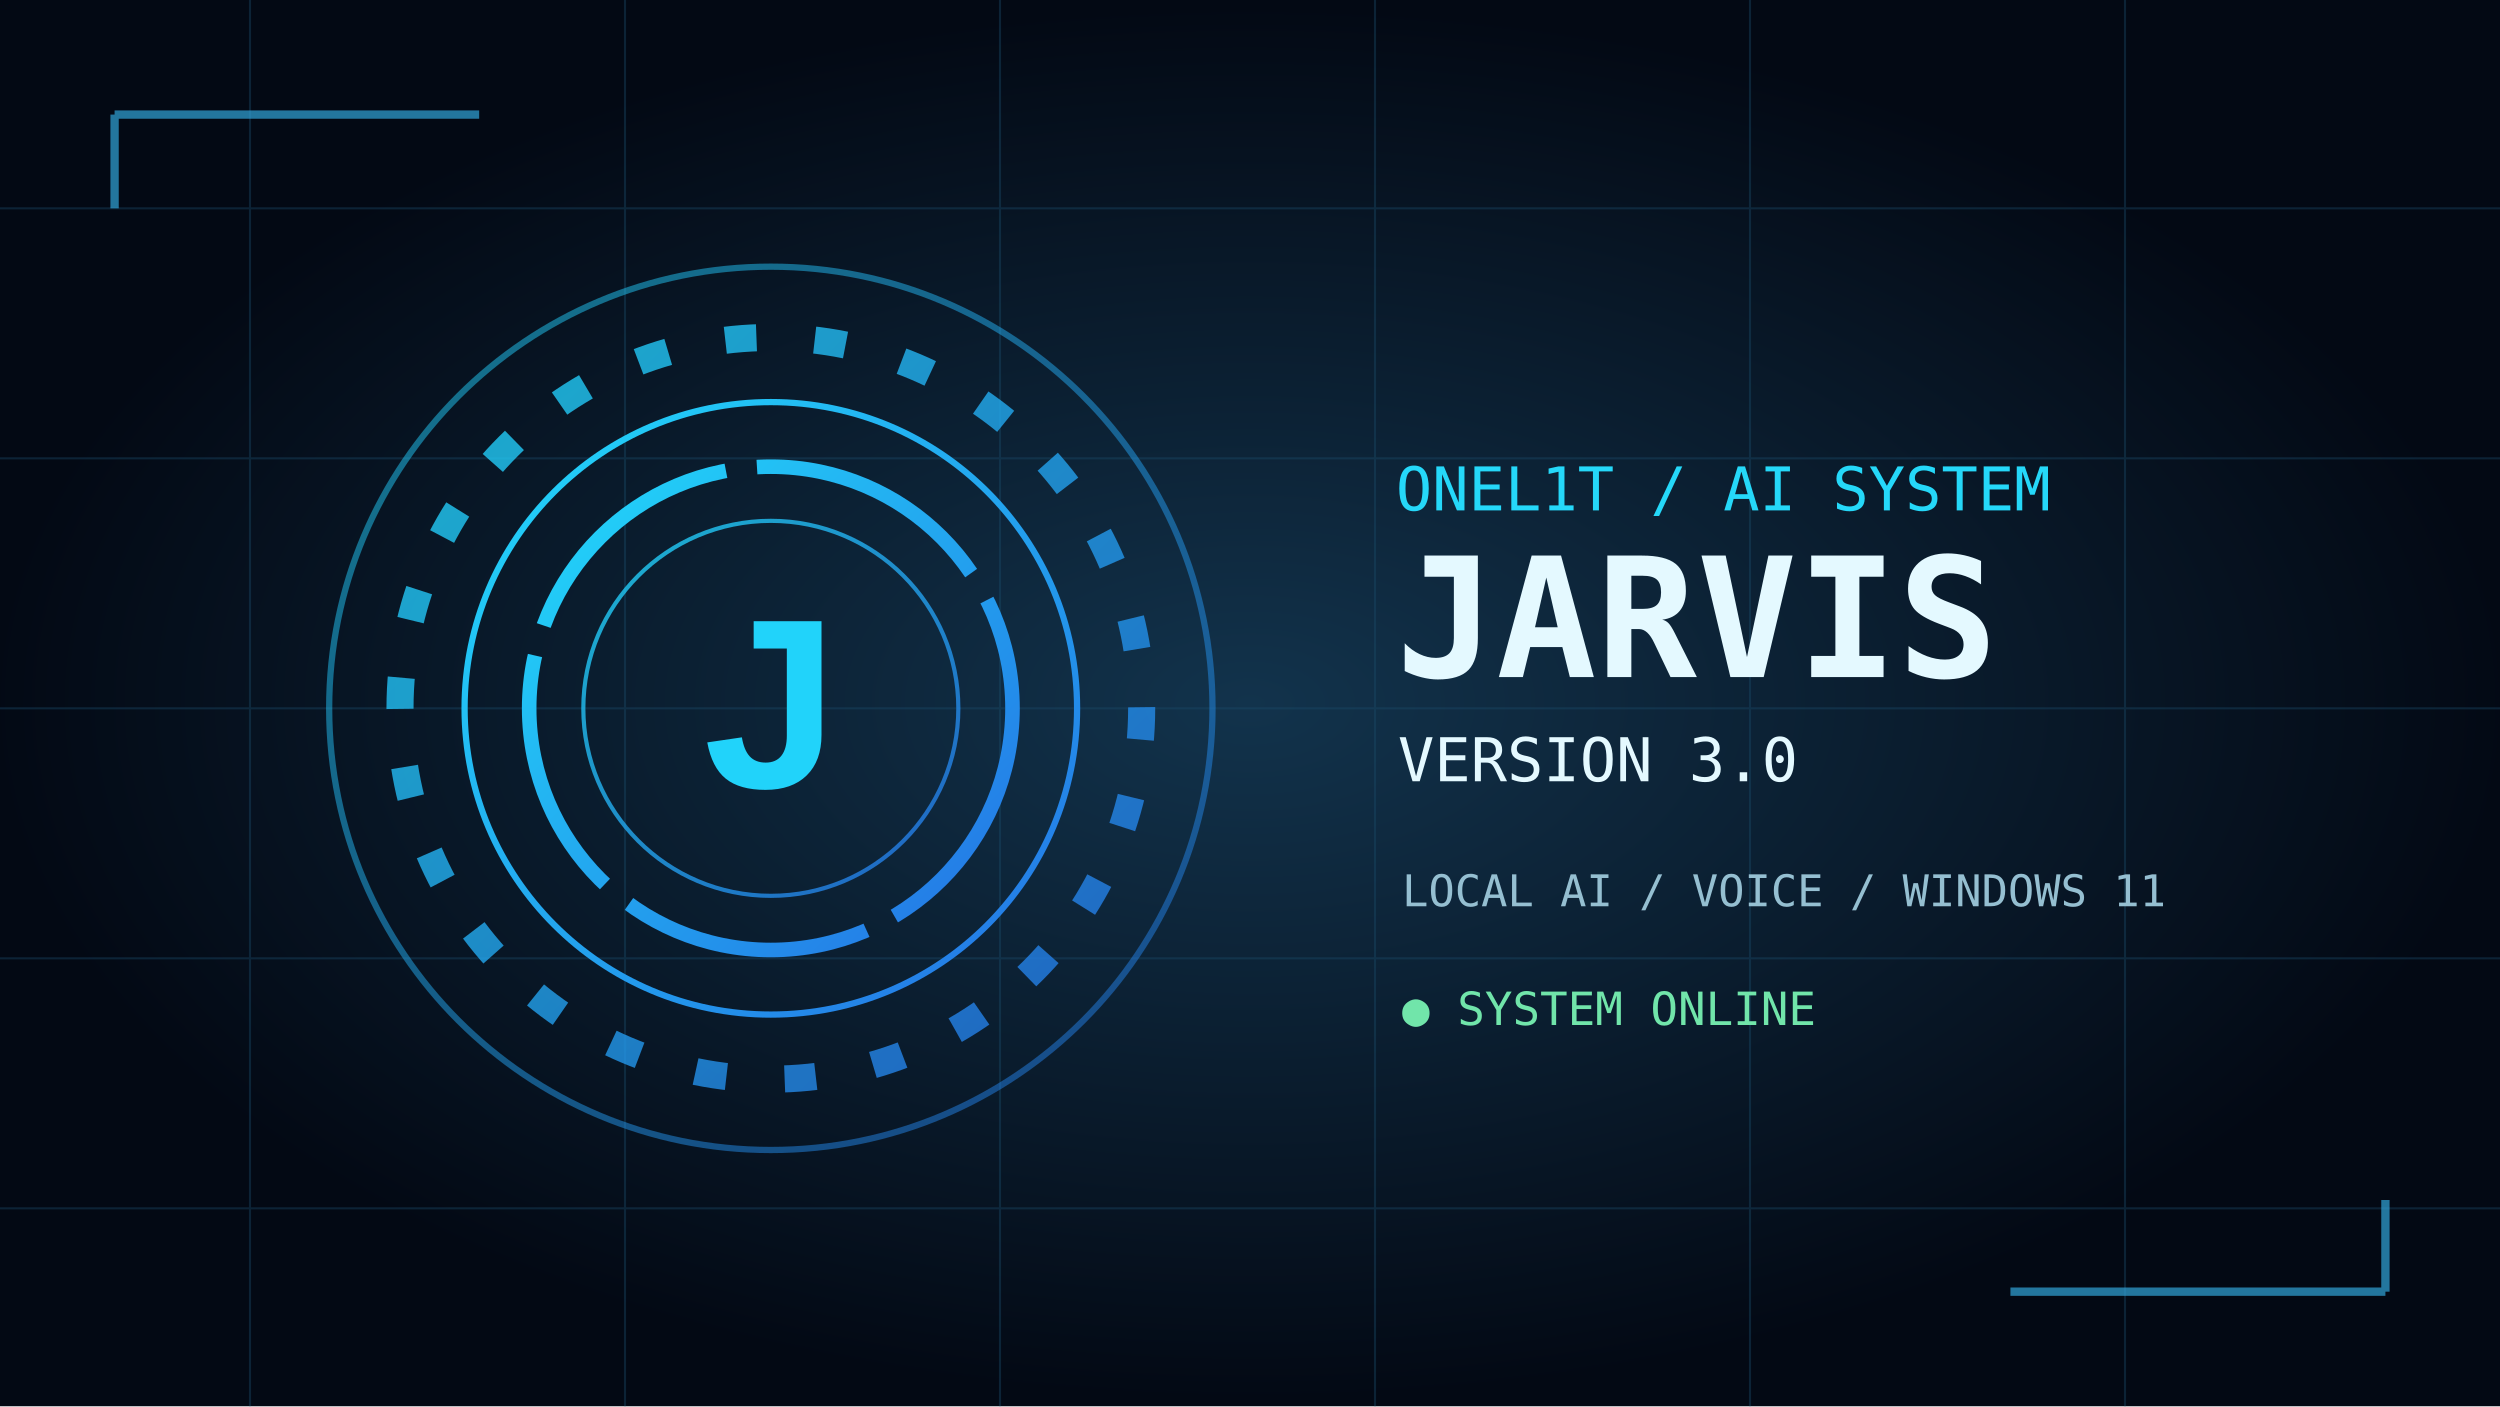
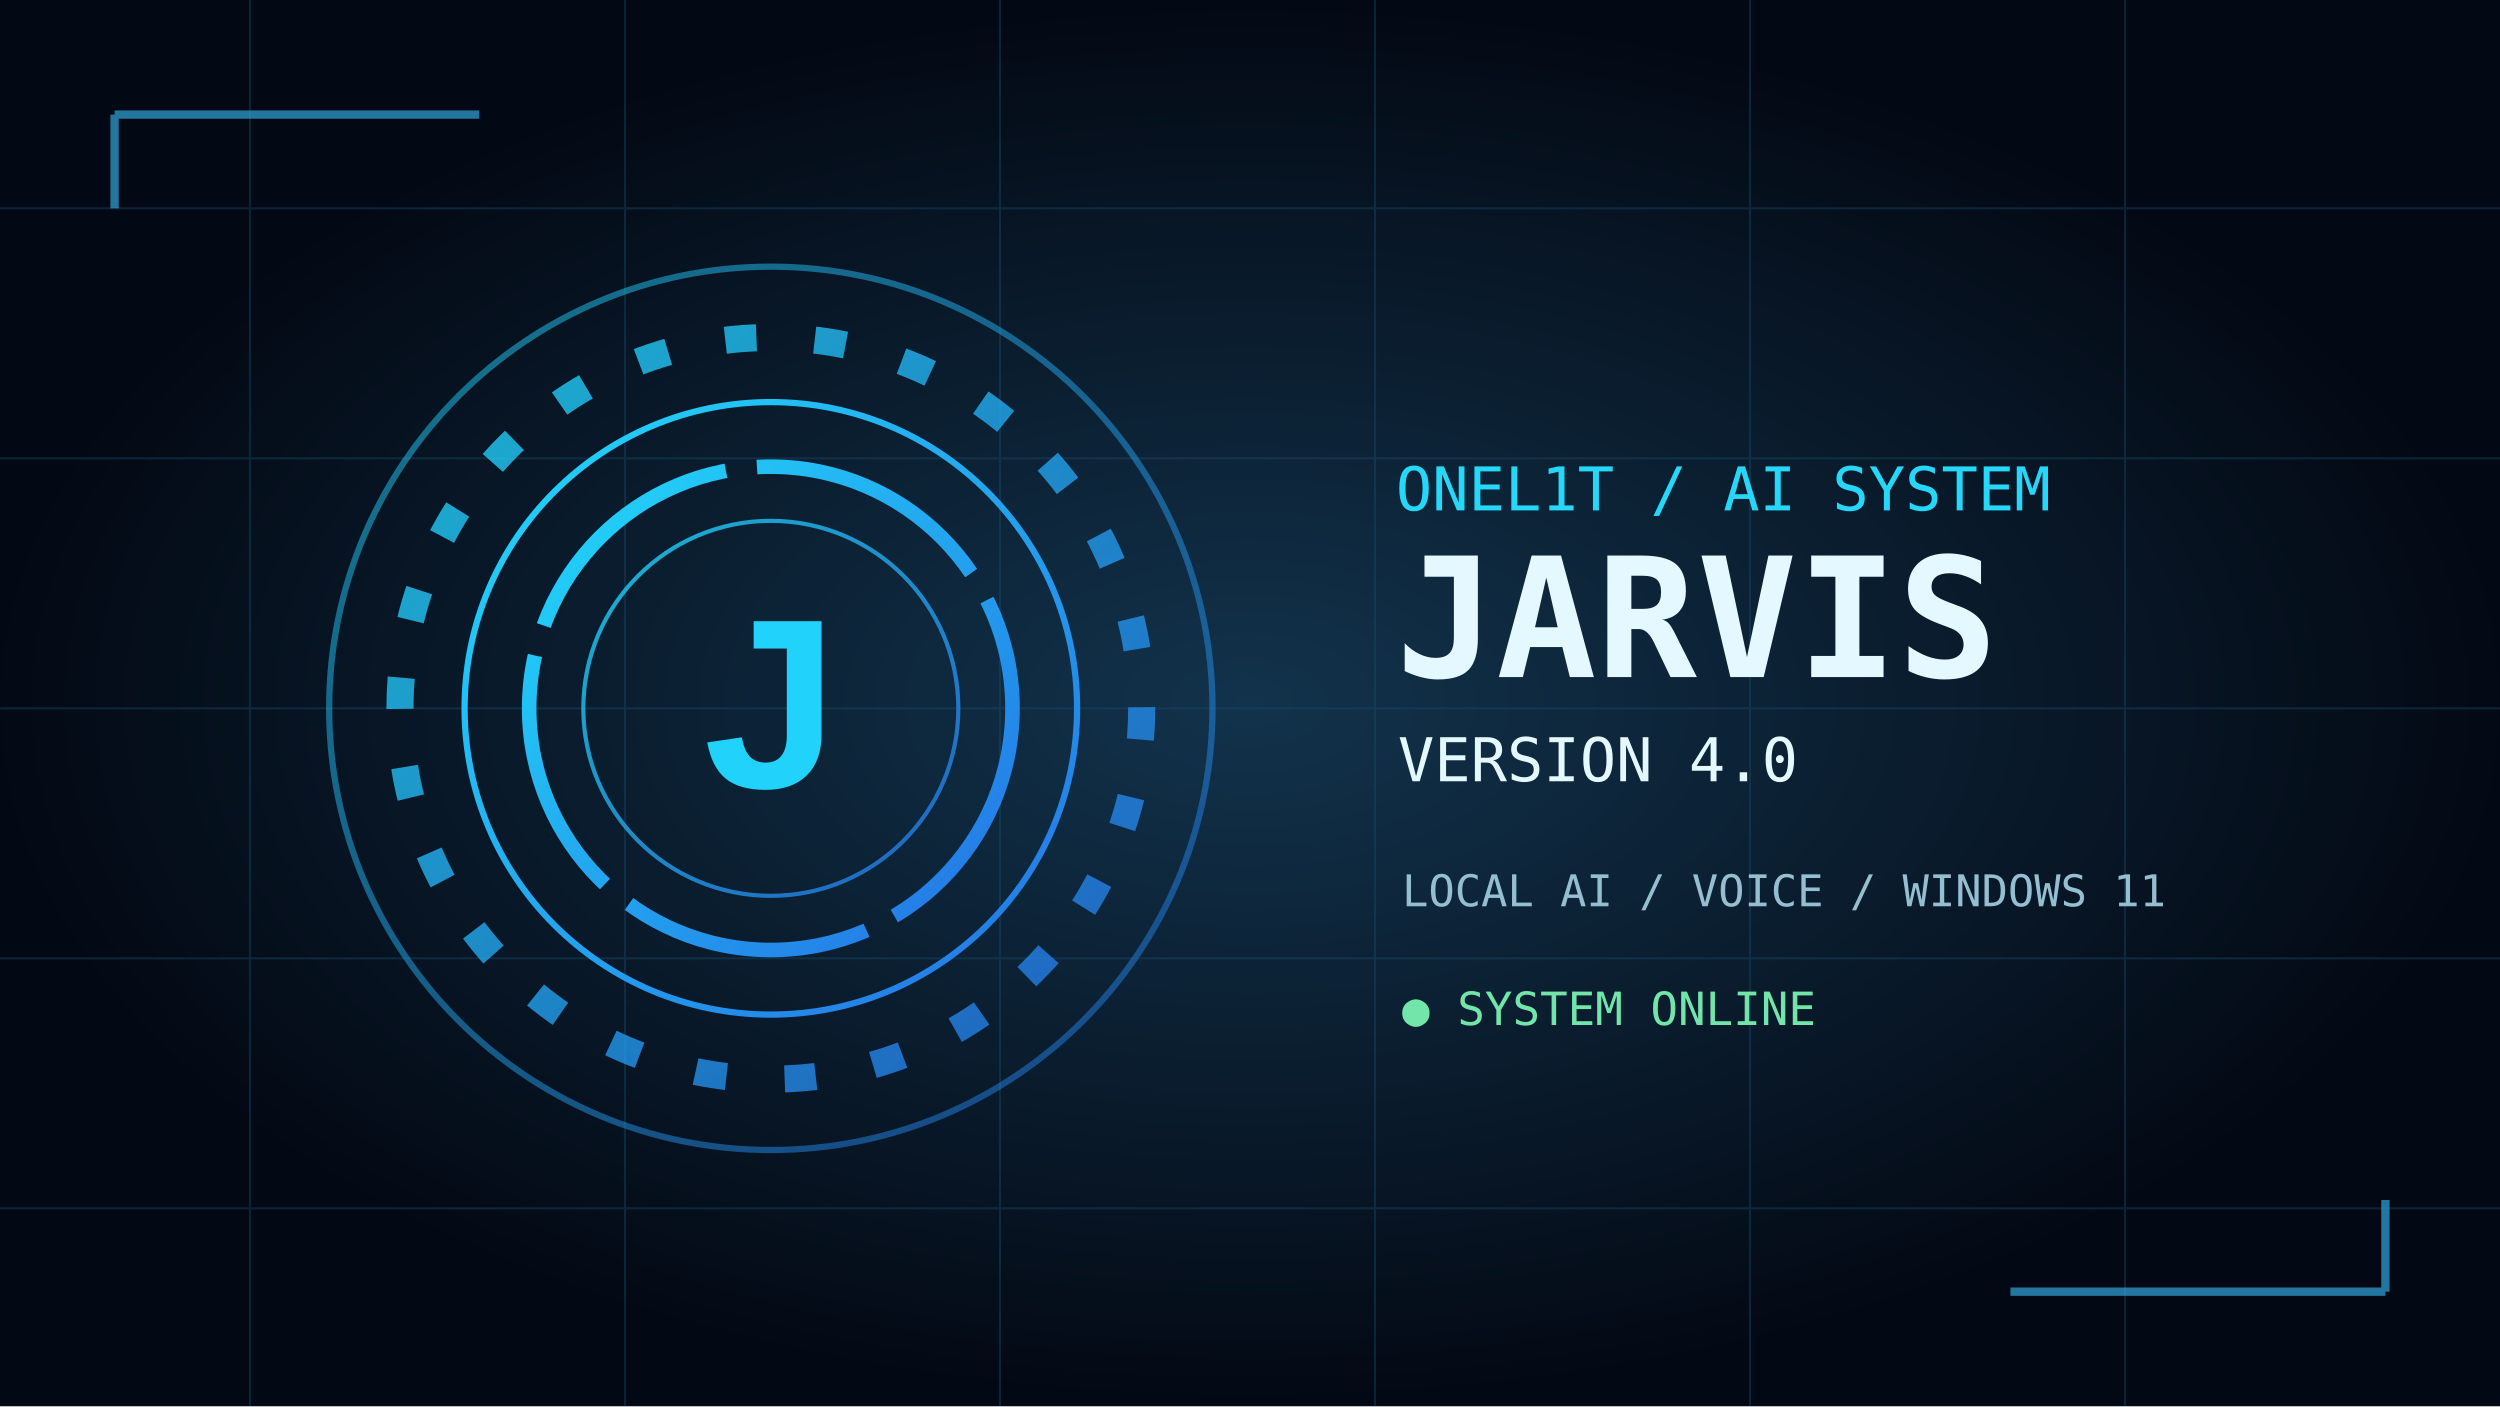
- <svg xmlns="http://www.w3.org/2000/svg" width="1200" height="675" viewBox="0 0 1200 675" role="img" aria-label="JARVIS 3.0 cyan futuristic UI concept art">
+ <svg xmlns="http://www.w3.org/2000/svg" width="1200" height="675" viewBox="0 0 1200 675" role="img" aria-label="JARVIS 4.0 cyan futuristic UI concept art">
  <defs>
    <radialGradient id="bg">
      <stop stop-color="#12334c" />
      <stop offset="1" stop-color="#030914" />
    </radialGradient>
    <linearGradient id="gl" x2="1" y2="1">
      <stop stop-color="#22dafa" />
      <stop offset="1" stop-color="#2471e4" />
    </linearGradient>
  </defs>
  <rect width="1200" height="675" fill="url(#bg)" />
  <g stroke="#1a4a68" opacity=".4">
    <path d="M0 100H1200M0 220H1200M0 340H1200M0 460H1200M0 580H1200M120 0V675M300 0V675M480 0V675M660 0V675M840 0V675M1020 0V675" />
  </g>
  <g transform="translate(370 340)" fill="none" stroke="url(#gl)">
    <circle r="212" stroke-width="3" opacity=".5" />
    <circle r="178" stroke-width="13" stroke-dasharray="15 28" opacity=".8" />
    <circle r="147" stroke-width="3" />
    <circle r="116" stroke-width="7" stroke-dasharray="120 15" />
    <circle r="90" stroke-width="2" opacity=".8" />
  </g>
  <text x="370" y="378" text-anchor="middle" font-family="Segoe UI,Arial,sans-serif" font-size="116" font-weight="800" fill="#21d3fa">J</text>
  <g font-family="Consolas,monospace" fill="#e4f9ff">
    <text x="670" y="245" font-size="29" fill="#25d8f9">ONEL1T / AI SYSTEM</text>
    <text x="670" y="325" font-size="80" font-weight="800">JARVIS</text>
-     <text x="671" y="375" font-size="29">VERSION 3.0</text>
+     <text x="671" y="375" font-size="29">VERSION 4.0</text>
    <text x="673" y="435" font-size="21" fill="#95bfd1">LOCAL AI  /  VOICE  /  WINDOWS 11</text>
    <text x="673" y="492" font-size="22" fill="#71e5aa">●  SYSTEM ONLINE</text>
  </g>
  <path d="M55 55H230M55 55V100M1145 620H965M1145 620V576" stroke="#31a4d9" stroke-width="4" opacity=".7" />
</svg>
